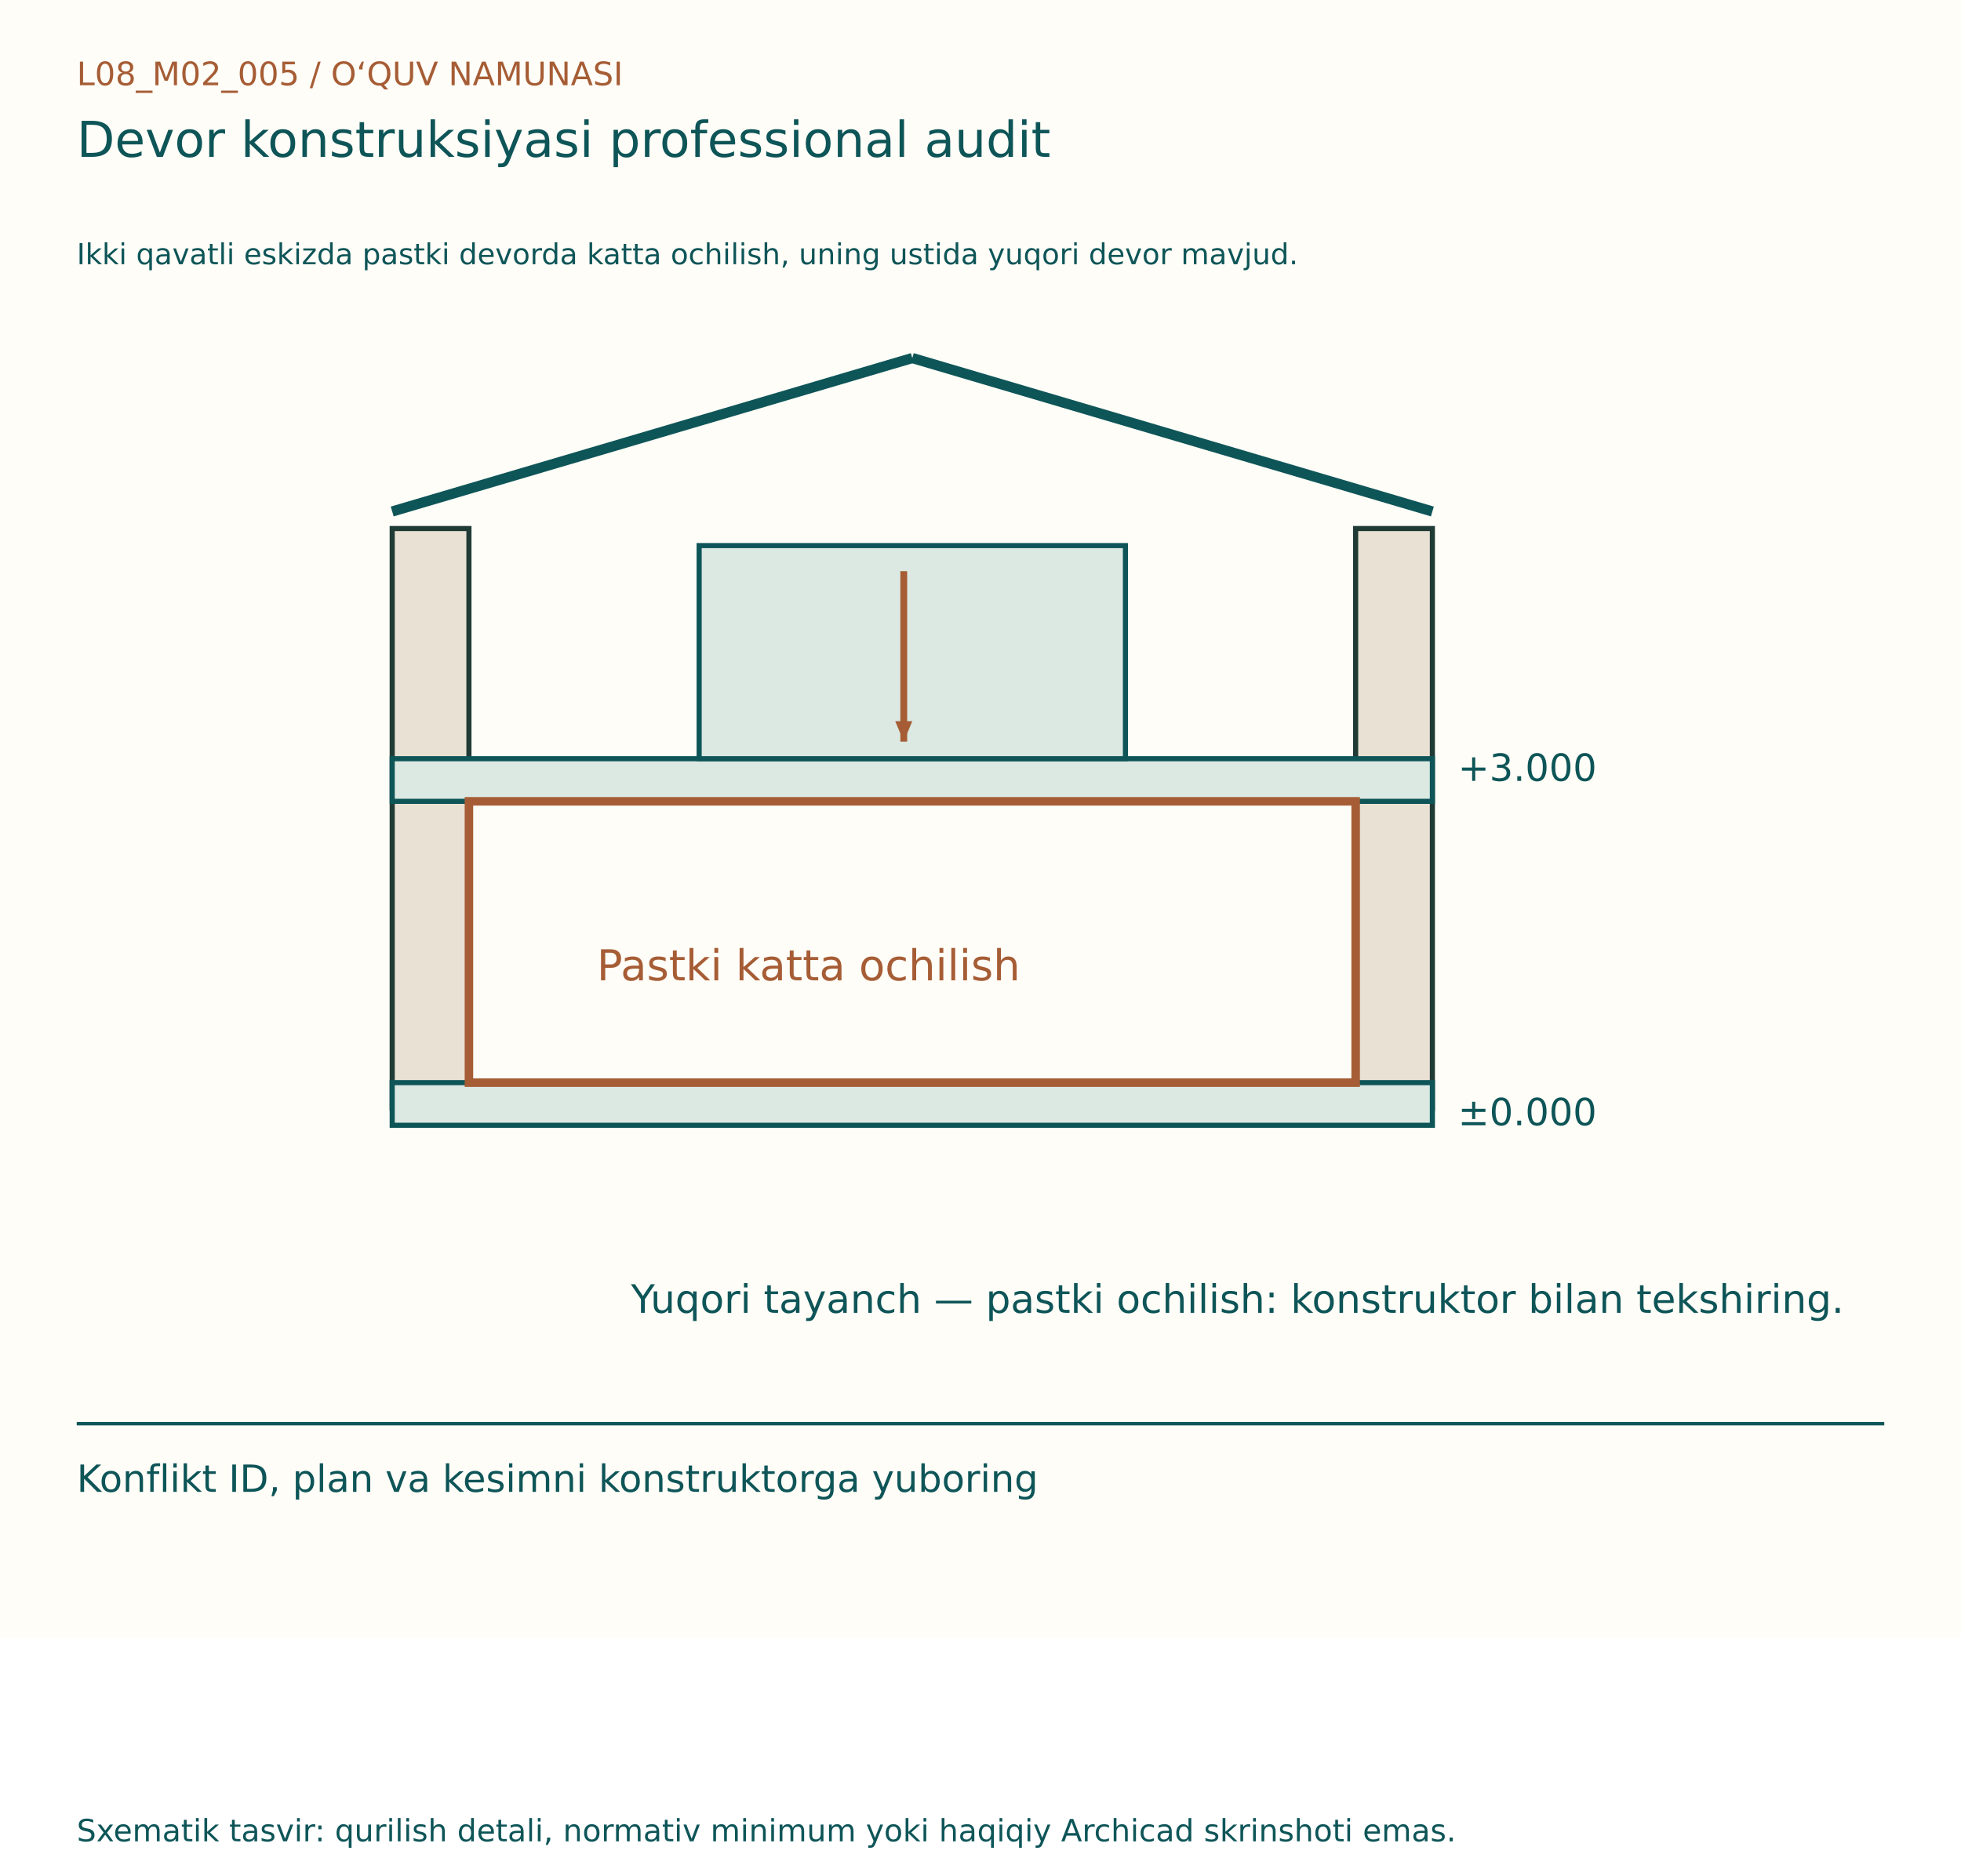
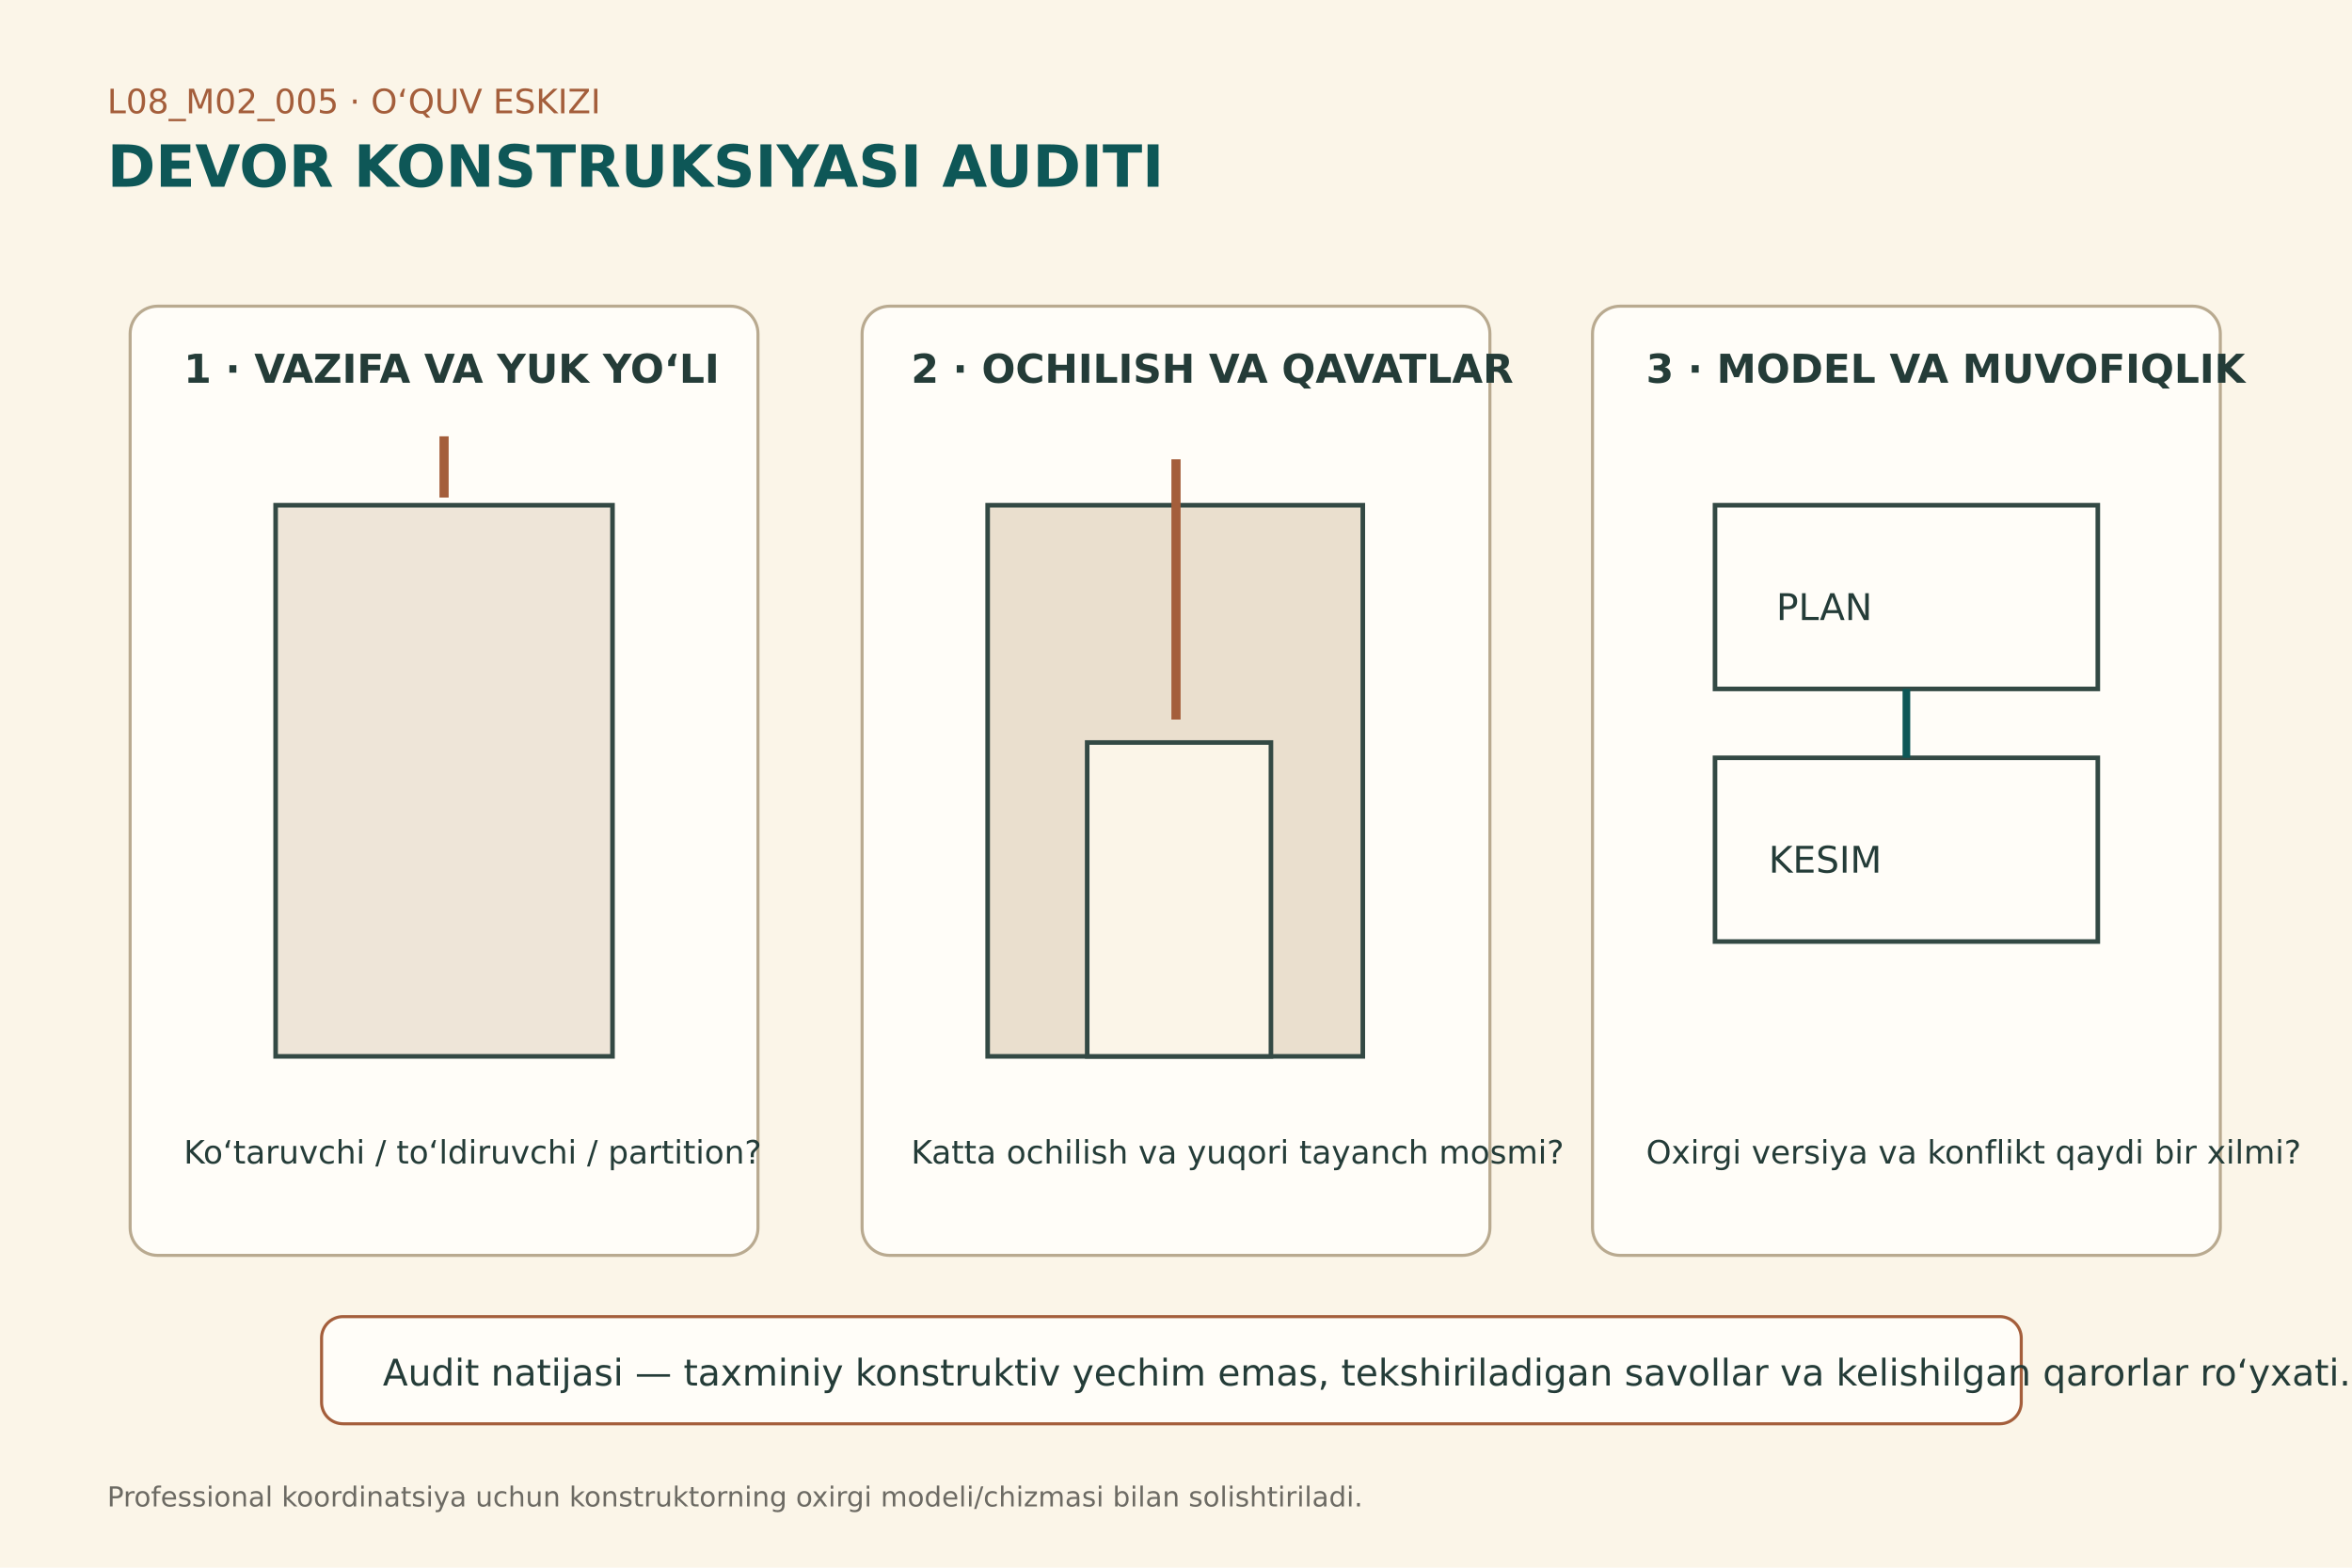
- <svg xmlns="http://www.w3.org/2000/svg" width="1150" height="1100" viewBox="0 0 1150 1100">
-   <rect width="1150" height="960" fill="#FFFDF7" />
-   <g font-family="DejaVu Sans, Segoe UI, sans-serif">
-     <text x="45" y="50" font-size="19" fill="#A65D35">L08_M02_005  /  O‘QUV NAMUNASI</text>
-     <text x="45" y="92" font-size="29" fill="#0E5558">Devor konstruksiyasi professional audit</text>
-     <text x="45" y="155" font-size="17" fill="#0E5558">Ikki qavatli eskizda pastki devorda katta ochilish, uning ustida yuqori devor mavjud.</text>
-     <g transform="translate(0,80)">
-       <rect x="230" y="230" width="45" height="340" fill="#E9E1D3" stroke="#203B36" stroke-width="3" />
-       <rect x="795" y="230" width="45" height="340" fill="#E9E1D3" stroke="#203B36" stroke-width="3" />
-       <rect x="230" y="365" width="610" height="25" fill="#DBE9E2" stroke="#0E5558" stroke-width="3" />
-       <rect x="230" y="555" width="610" height="25" fill="#DBE9E2" stroke="#0E5558" stroke-width="3" />
-       <line x1="230" y1="220" x2="535" y2="130" stroke="#0E5558" stroke-width="6" />
-       <line x1="535" y1="130" x2="840" y2="220" stroke="#0E5558" stroke-width="6" />
-       <text x="855" y="378" font-size="22" fill="#0E5558">+3.000</text>
-       <text x="855" y="580" font-size="22" fill="#0E5558">±0.000</text>
-       <rect x="410" y="240" width="250" height="125" fill="#DBE9E2" stroke="#0E5558" stroke-width="3" />
-       <line x1="530" y1="255" x2="530" y2="355" stroke="#A65D35" stroke-width="4" />
-       <path d="M530, 355 l-12,-5 l0,10 Z" fill="#A65D35" transform="rotate(90.0 530 355)" />
-       <text x="350" y="495" font-size="25" fill="#A65D35">Pastki katta ochilish</text>
-       <rect x="275" y="390" width="520" height="165" fill="none" stroke="#A65D35" stroke-width="5" />
-       <text x="370" y="690" font-size="23" fill="#0E5558">Yuqori tayanch — pastki ochilish: konstruktor bilan tekshiring.</text>
+ <svg xmlns="http://www.w3.org/2000/svg" width="1536" height="1024" viewBox="0 0 1536 1024">
+   <rect width="1536" height="1024" fill="#fbf5e8" />
+   <g font-family="DejaVu Sans,Segoe UI,sans-serif" fill="#243c38">
+     <text x="70" y="74" font-size="22" fill="#a45e3b">L08_M02_005 · O‘QUV ESKIZI</text>
+     <text x="70" y="122" font-size="38" font-weight="700" fill="#0e5757">DEVOR KONSTRUKSIYASI AUDITI</text>
+     <g fill="#fffdf8" stroke="#b9aa90" stroke-width="2">
+       <rect x="85" y="200" width="410" height="620" rx="18" />
+       <rect x="563" y="200" width="410" height="620" rx="18" />
+       <rect x="1040" y="200" width="410" height="620" rx="18" />
    </g>
-     <line x1="45" y1="835" x2="1105" y2="835" stroke="#0E5558" stroke-width="2" />
-     <text x="45" y="875" font-size="22" fill="#0E5558">Konflikt ID, plan va kesimni konstruktorga yuboring</text>
-     <text x="45" y="1080" font-size="18" fill="#0E5558">Sxematik tasvir: qurilish detali, normativ minimum yoki haqiqiy Archicad skrinshoti emas.</text>
+     <text x="120" y="250" font-size="26" font-weight="700">1 · VAZIFA VA YUK YO‘LI</text>
+     <path d="M180 330 L400 330 L400 690 L180 690 Z" fill="#eee5d8" stroke="#334944" stroke-width="3" />
+     <line x1="290" y1="285" x2="290" y2="325" stroke="#a45e3b" stroke-width="6" />
+     <text x="120" y="760" font-size="21">Ko‘taruvchi / to‘ldiruvchi / partition?</text>
+     <text x="595" y="250" font-size="26" font-weight="700">2 · OCHILISH VA QAVATLAR</text>
+     <rect x="645" y="330" width="245" height="360" fill="#eadfce" stroke="#334944" stroke-width="3" />
+     <rect x="710" y="485" width="120" height="205" fill="#fbf5e8" stroke="#334944" stroke-width="3" />
+     <line x1="768" y1="300" x2="768" y2="470" stroke="#a45e3b" stroke-width="6" />
+     <text x="595" y="760" font-size="21">Katta ochilish va yuqori tayanch mosmi?</text>
+     <text x="1075" y="250" font-size="26" font-weight="700">3 · MODEL VA MUVOFIQLIK</text>
+     <g stroke="#334944" stroke-width="3" fill="none">
+       <rect x="1120" y="330" width="250" height="120" />
+       <rect x="1120" y="495" width="250" height="120" />
+     </g>
+     <text x="1160" y="405" font-size="24">PLAN</text>
+     <text x="1155" y="570" font-size="24">KESIM</text>
+     <path d="M1245 450 L1245 495" stroke="#0e5757" stroke-width="5" />
+     <text x="1075" y="760" font-size="21">Oxirgi versiya va konflikt qaydi bir xilmi?</text>
+     <rect x="210" y="860" width="1110" height="70" rx="14" fill="#fffdf8" stroke="#a45e3b" stroke-width="2" />
+     <text x="250" y="905" font-size="24">Audit natijasi — taxminiy konstruktiv yechim emas, tekshiriladigan savollar va kelishilgan qarorlar ro‘yxati.</text>
+     <text x="70" y="984" font-size="18" fill="#6c6a63">Professional koordinatsiya uchun konstruktorning oxirgi modeli/chizmasi bilan solishtiriladi.</text>
  </g>
</svg>
